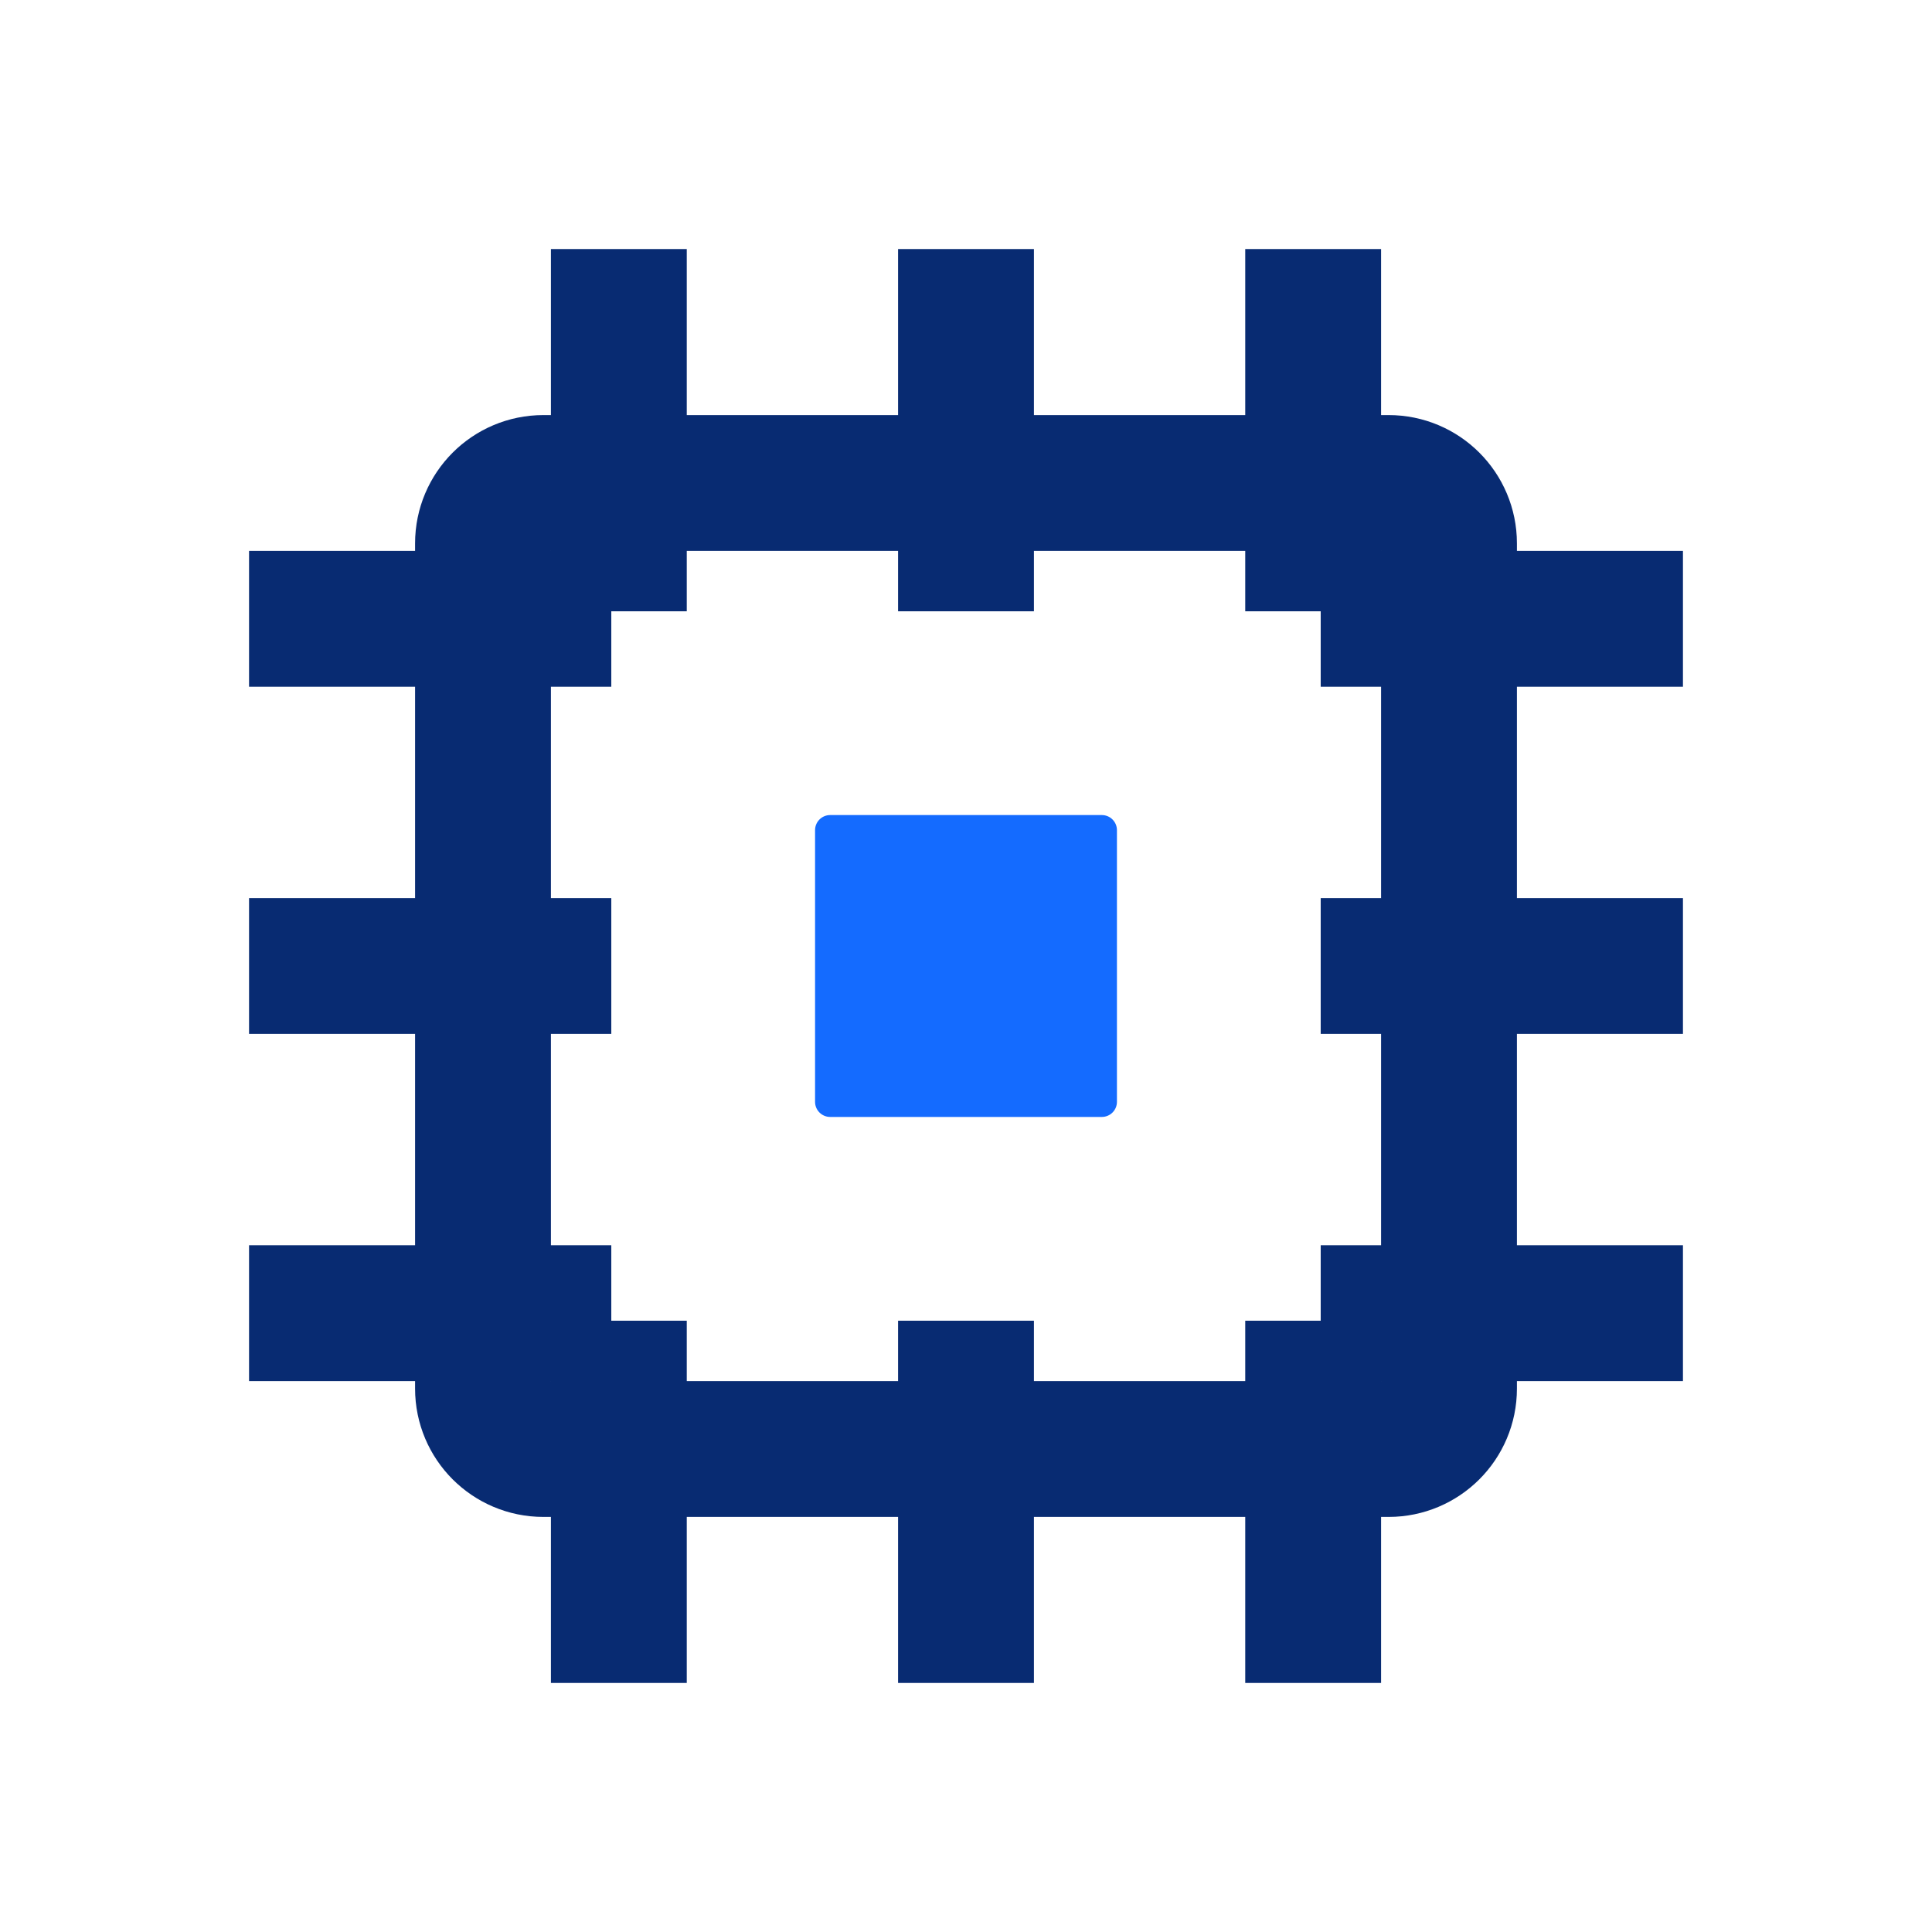
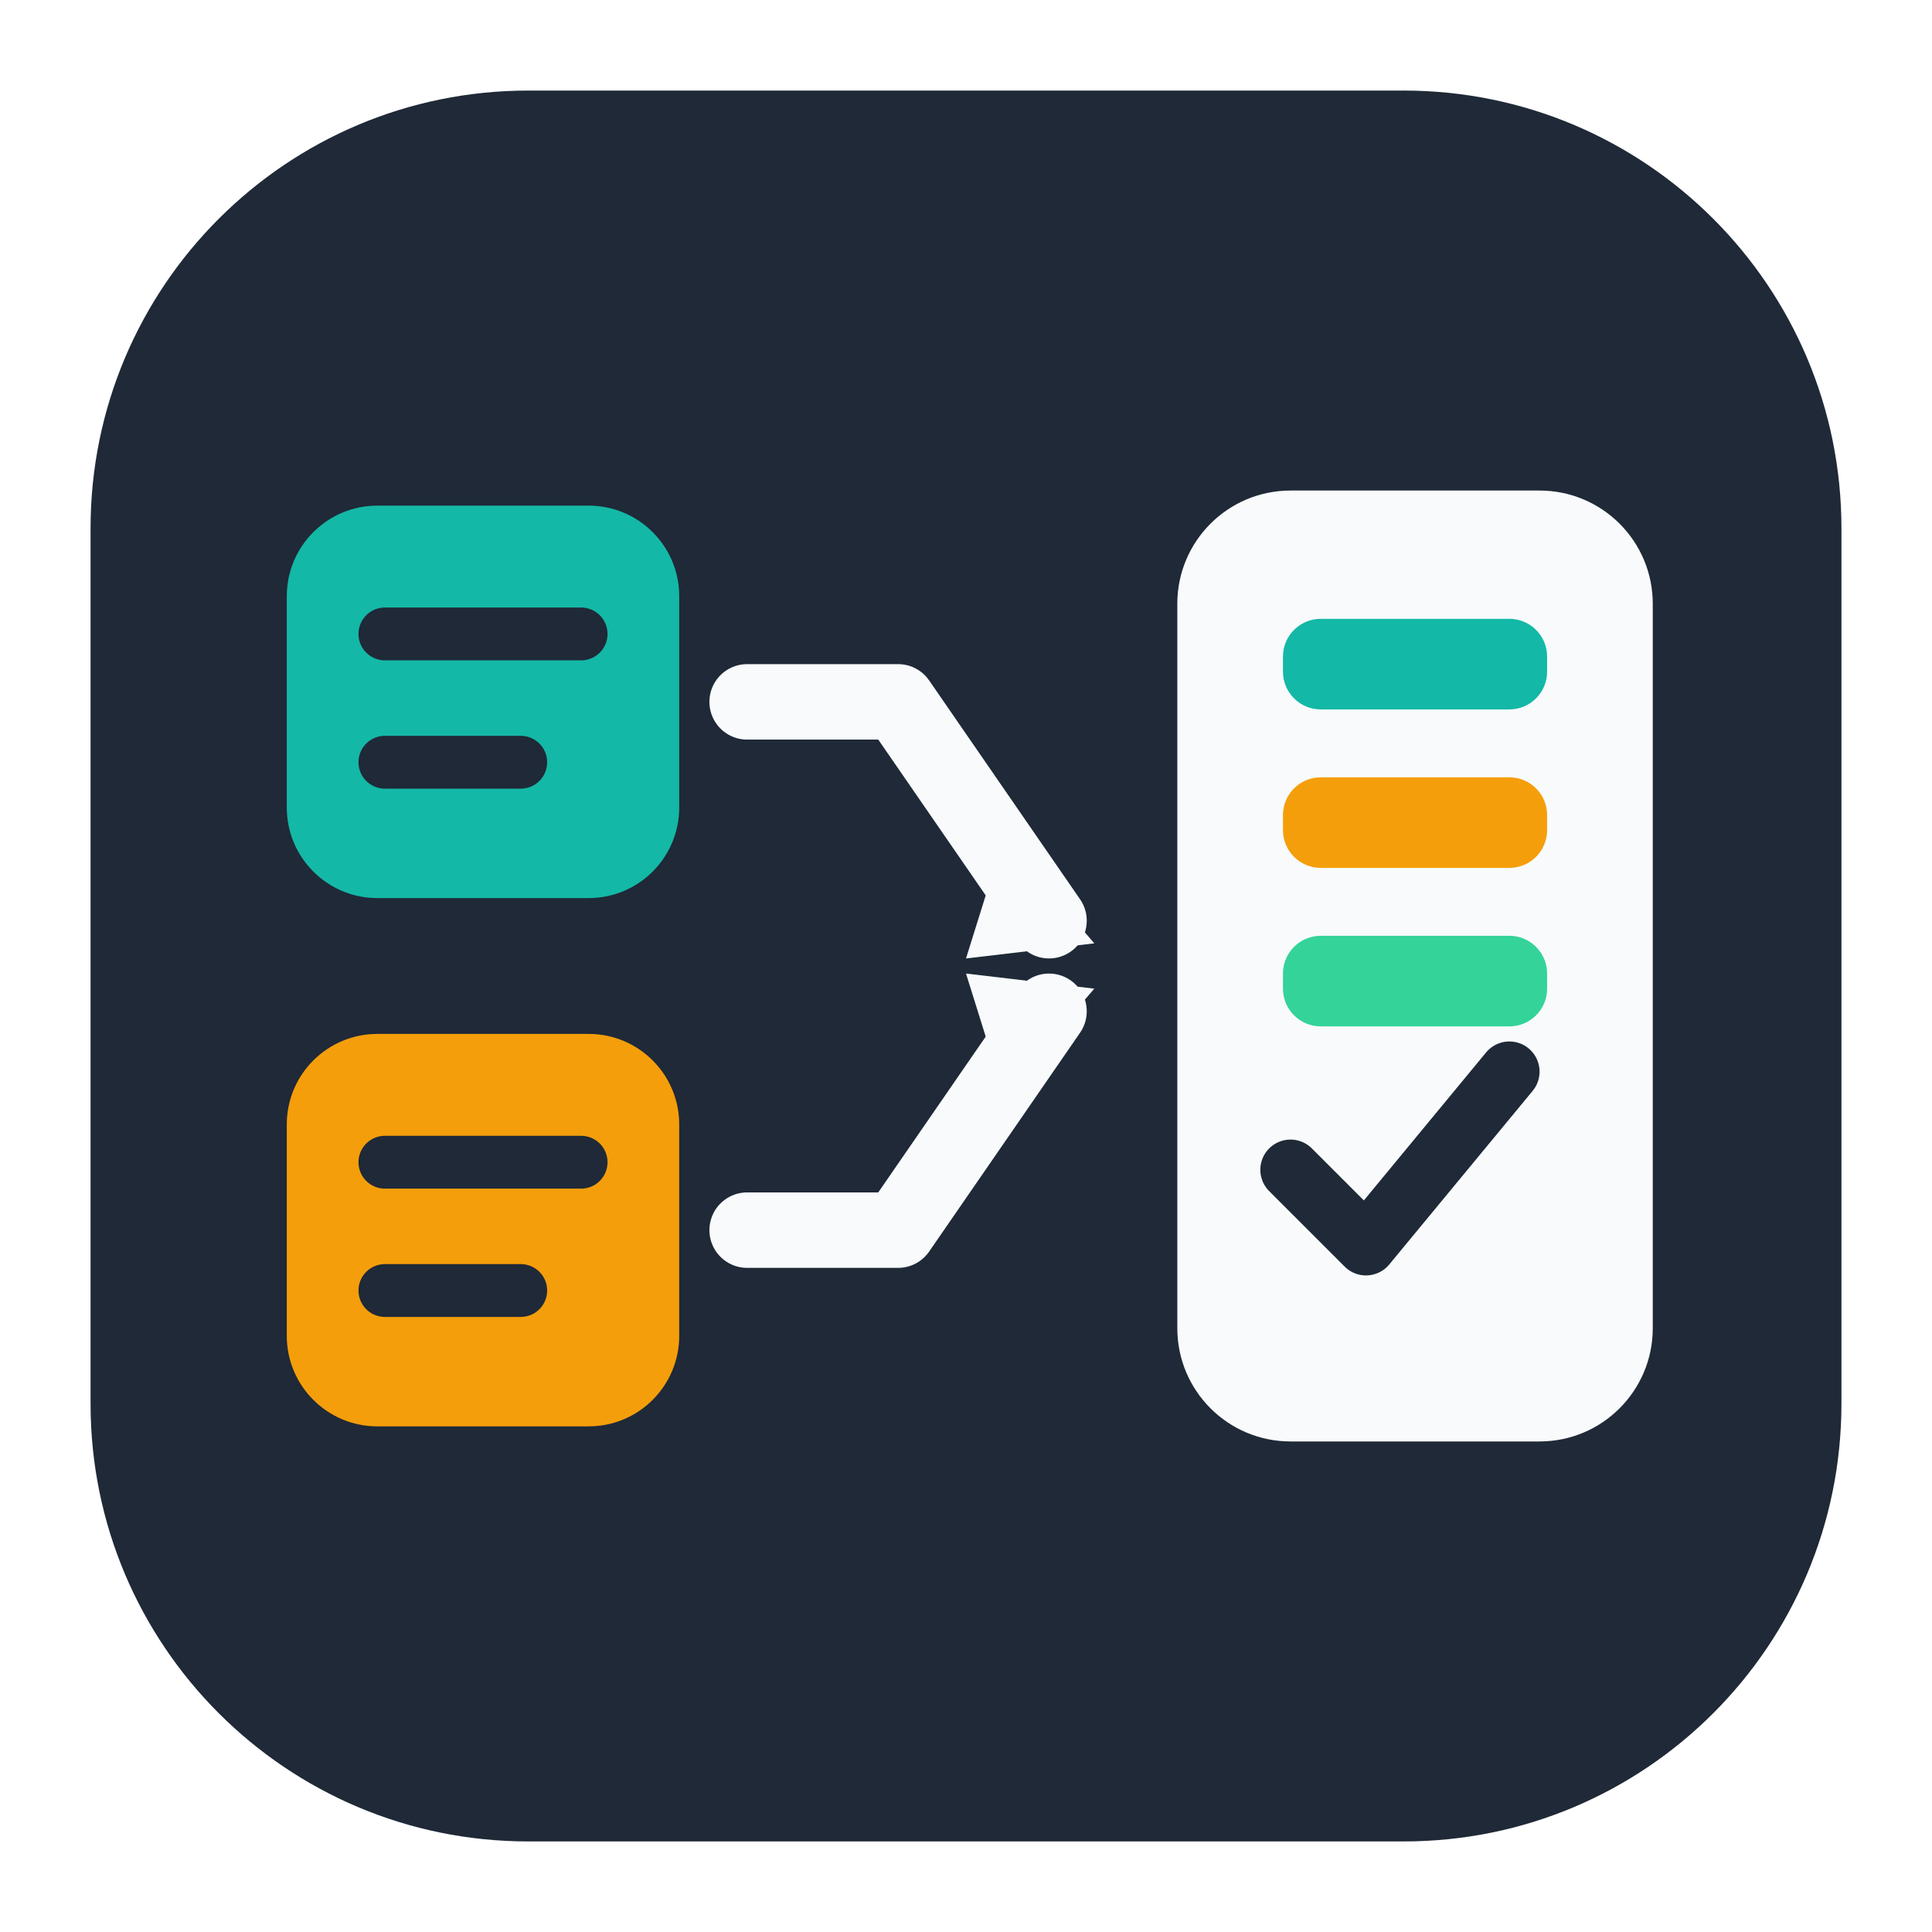
- <svg xmlns="http://www.w3.org/2000/svg" viewBox="0 0 256 256" role="img" aria-label="NVT FW Combiner">
-   <g fill="none" stroke="#082B72" stroke-linecap="square" stroke-linejoin="round" stroke-width="18">
-     <path d="M82 42v30M128 42v30M174 42v30M82 184v30M128 184v30M174 184v30M42 82h30M42 128h30M42 174h30M184 82h30M184 128h30M184 174h30" />
-     <rect x="64" y="64" width="128" height="128" rx="8" />
-   </g>
-   <rect x="108" y="108" width="40" height="40" rx="2" fill="#146BFF" />
+ <svg xmlns="http://www.w3.org/2000/svg" viewBox="0 0 256 256" role="img" aria-label="Two firmware inputs merge into one flash output">
+   <rect x="12" y="12" width="232" height="232" rx="58" fill="#1F2937" />
+   <rect x="38" y="67" width="52" height="52" rx="12" fill="#14B8A6" />
+   <rect x="38" y="137" width="52" height="52" rx="12" fill="#F59E0B" />
+   <path d="M51 84h26M51 101h18M51 154h26M51 171h18" fill="none" stroke="#1F2937" stroke-linecap="round" stroke-width="7" />
+   <path d="M99 93h20l20 29M99 163h20l20-29" fill="none" stroke="#F8FAFC" stroke-linecap="round" stroke-linejoin="round" stroke-width="10" />
+   <path d="m133 111 12 14-17 2M133 145l12-14-17-2" fill="#F8FAFC" />
+   <rect x="156" y="65" width="63" height="126" rx="15" fill="#F8FAFC" />
+   <rect x="170" y="82" width="35" height="12" rx="5" fill="#14B8A6" />
+   <rect x="170" y="103" width="35" height="12" rx="5" fill="#F59E0B" />
+   <rect x="170" y="124" width="35" height="12" rx="5" fill="#34D399" />
+   <path d="m171 155 10 10 19-23" fill="none" stroke="#1F2937" stroke-linecap="round" stroke-linejoin="round" stroke-width="8" />
</svg>
